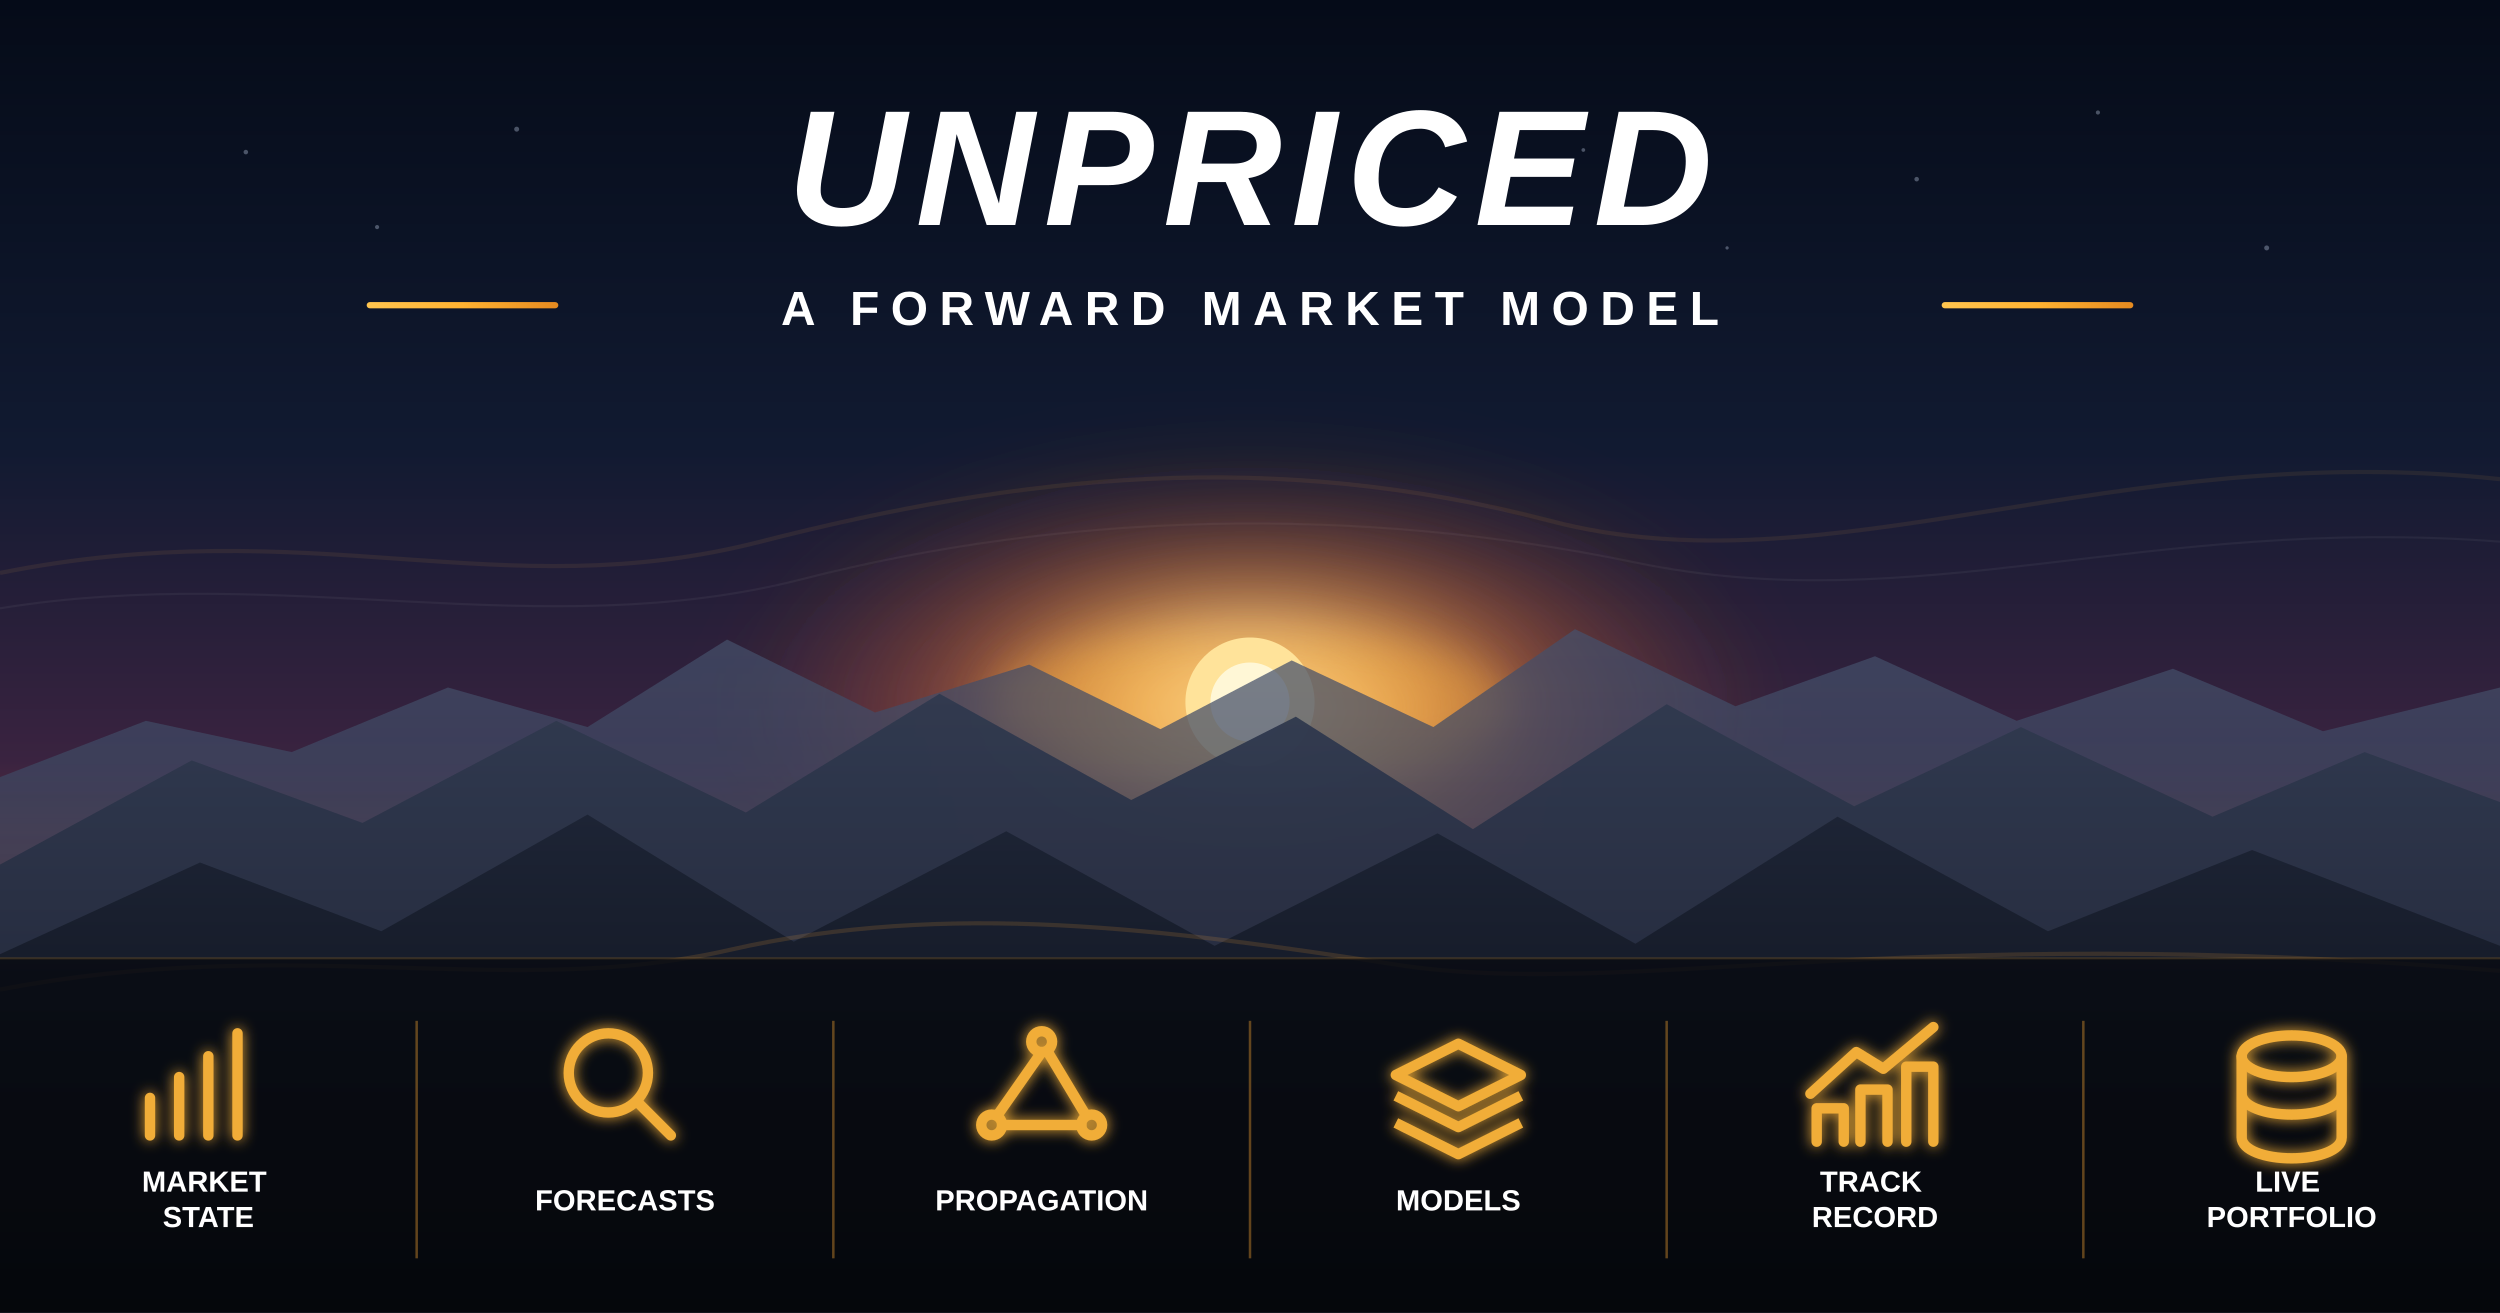
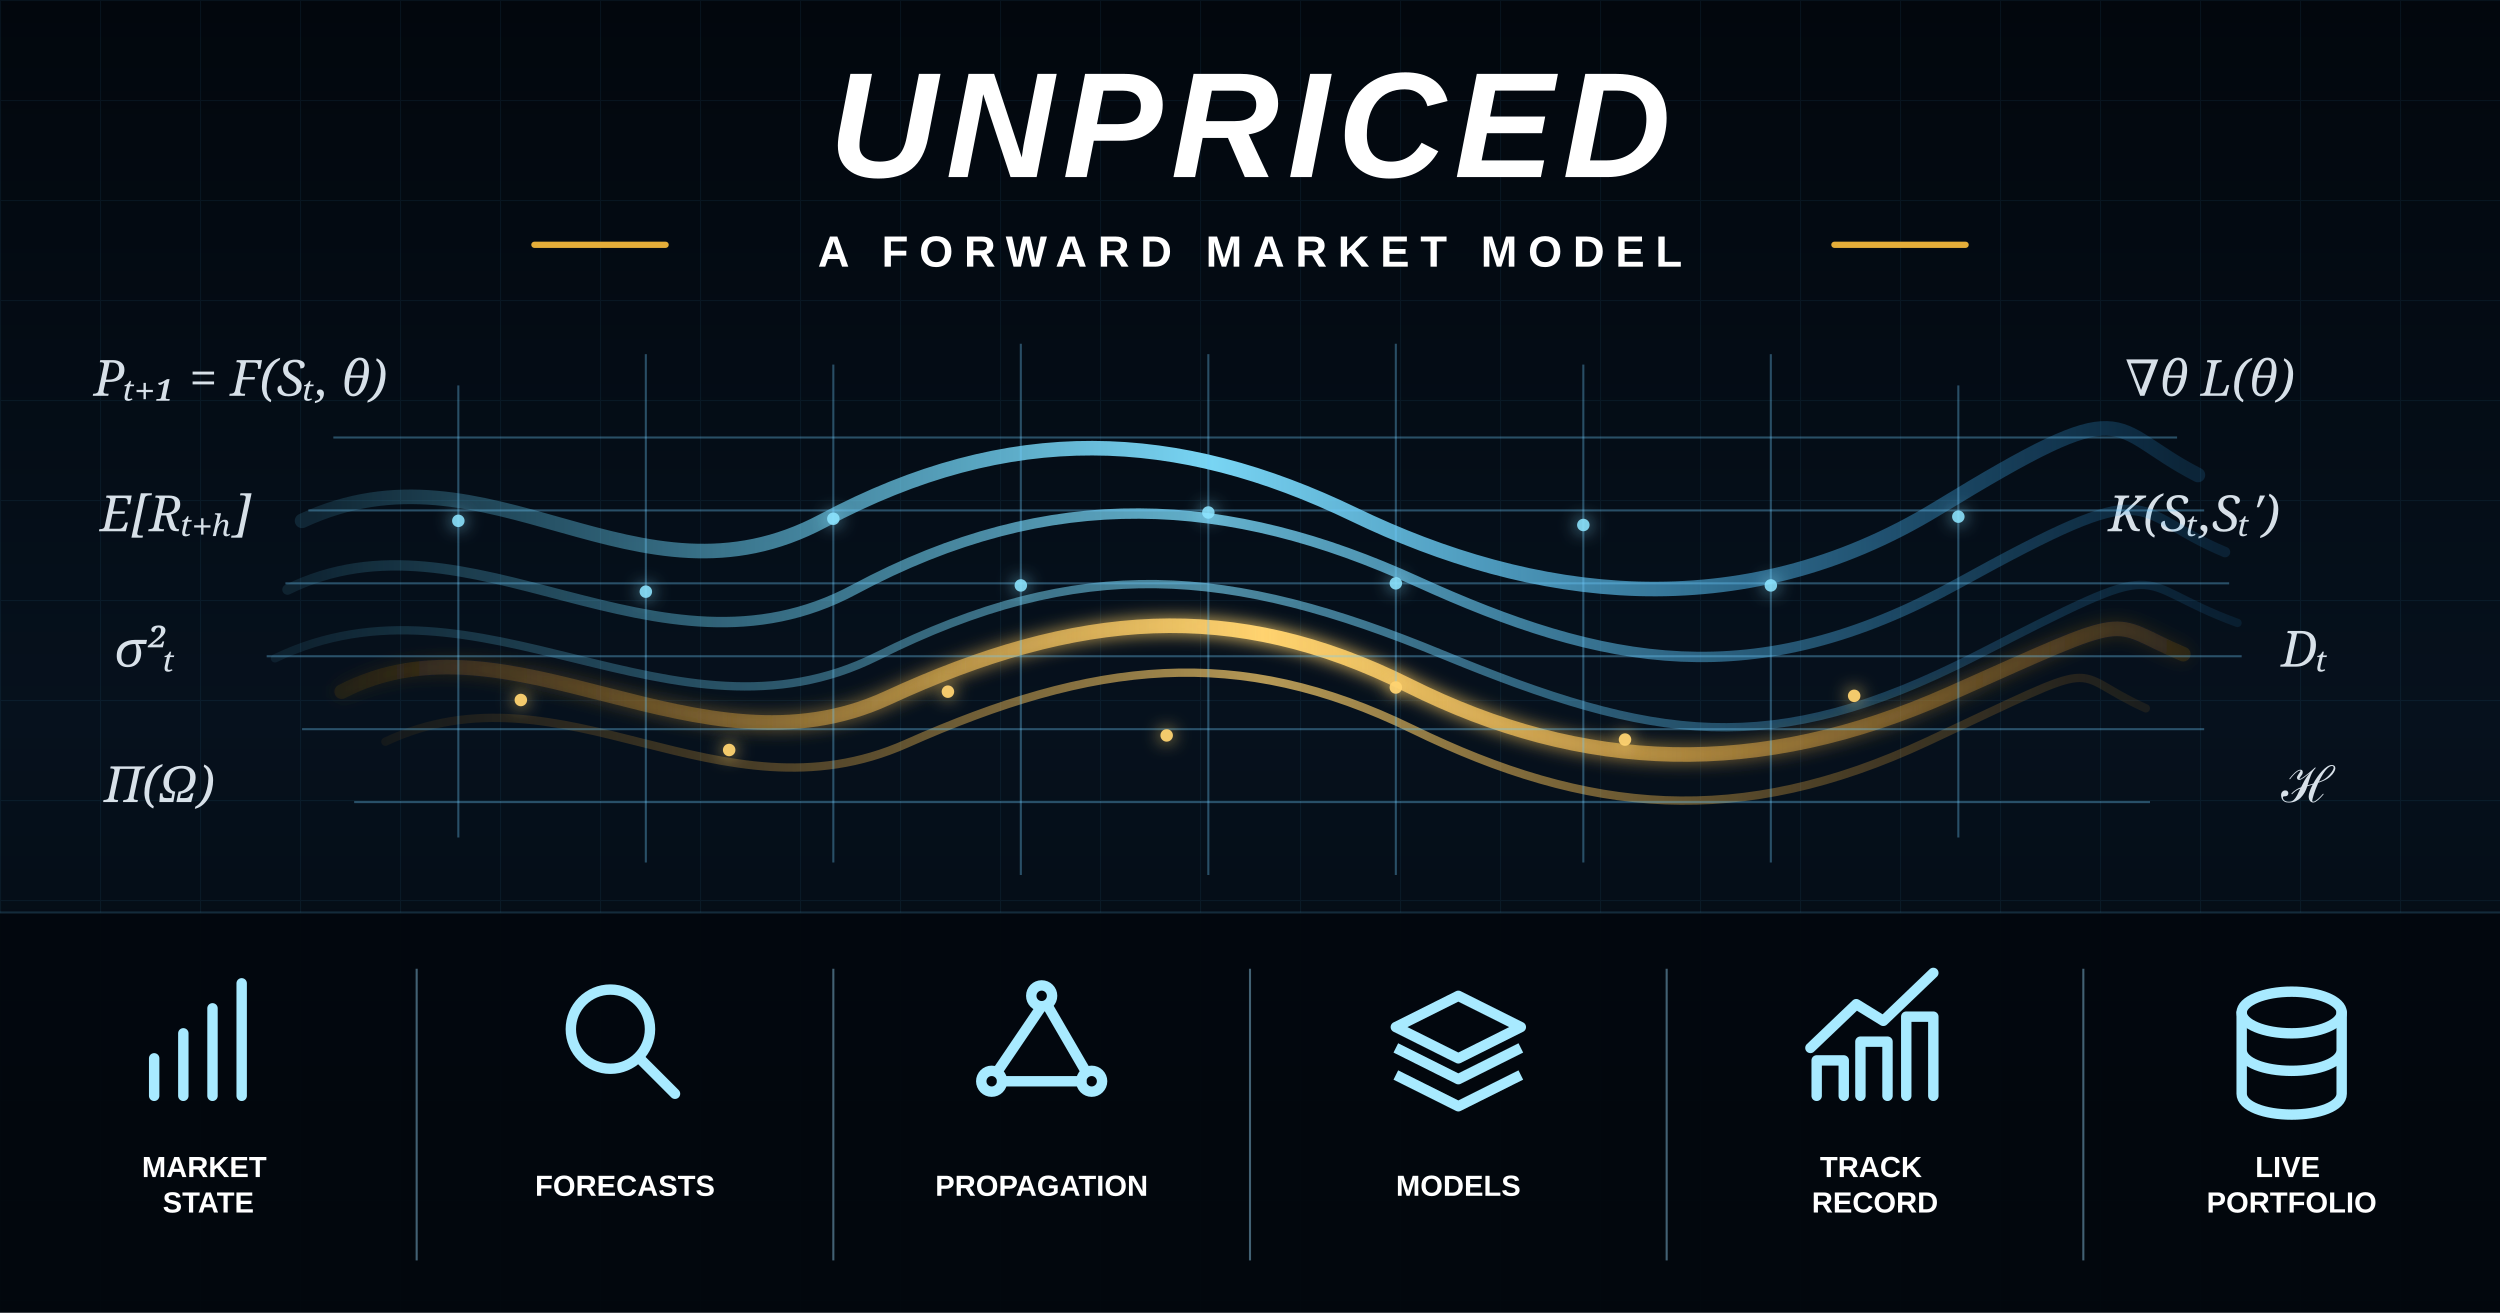
<svg xmlns="http://www.w3.org/2000/svg" width="1200" height="630" viewBox="0 0 1200 630">
  <defs>
-     <linearGradient id="sky" x1="0" y1="0" x2="0" y2="1">
-       <stop offset="0" stop-color="#050b18" />
-       <stop offset="0.34" stop-color="#111a31" />
-       <stop offset="0.58" stop-color="#3a2340" />
-       <stop offset="0.73" stop-color="#8d4337" />
-       <stop offset="0.84" stop-color="#e37a34" />
-       <stop offset="1" stop-color="#160e16" />
+     <linearGradient id="bg" x1="0" y1="0" x2="0" y2="1">
+       <stop offset="0" stop-color="#02070d" />
+       <stop offset="0.55" stop-color="#06111d" />
+       <stop offset="1" stop-color="#02060b" />
    </linearGradient>
-     <radialGradient id="horizonGlow" cx="50%" cy="50%" r="50%">
-       <stop offset="0" stop-color="#fffbe8" stop-opacity="1" />
-       <stop offset="0.14" stop-color="#ffe295" stop-opacity="0.98" />
-       <stop offset="0.34" stop-color="#ffb24f" stop-opacity="0.85" />
-       <stop offset="0.64" stop-color="#ef6f32" stop-opacity="0.32" />
-       <stop offset="1" stop-color="#ef6f32" stop-opacity="0" />
-     </radialGradient>
-     <linearGradient id="farMount" x1="0" y1="0" x2="0" y2="1">
-       <stop offset="0" stop-color="#45506b" />
-       <stop offset="1" stop-color="#222a3f" />
-     </linearGradient>
-     <linearGradient id="midMount" x1="0" y1="0" x2="0" y2="1">
-       <stop offset="0" stop-color="#30394f" />
-       <stop offset="1" stop-color="#151b2b" />
-     </linearGradient>
-     <linearGradient id="nearMount" x1="0" y1="0" x2="0" y2="1">
-       <stop offset="0" stop-color="#1d2435" />
-       <stop offset="1" stop-color="#080b12" />
-     </linearGradient>
-     <linearGradient id="panel" x1="0" y1="0" x2="0" y2="1">
-       <stop offset="0" stop-color="#080b12" stop-opacity="0.84" />
-       <stop offset="1" stop-color="#05070b" stop-opacity="0.98" />
+     <linearGradient id="blue" x1="0" y1="0" x2="1" y2="0">
+       <stop offset="0" stop-color="#63d7ff" stop-opacity="0.12" />
+       <stop offset="0.48" stop-color="#7fdfff" stop-opacity="0.95" />
+       <stop offset="1" stop-color="#2f9fe8" stop-opacity="0.16" />
    </linearGradient>
    <linearGradient id="gold" x1="0" y1="0" x2="1" y2="0">
-       <stop offset="0" stop-color="#ffc54f" />
-       <stop offset="0.5" stop-color="#ffb231" />
-       <stop offset="1" stop-color="#e58a20" />
+       <stop offset="0" stop-color="#8f5c13" stop-opacity="0.15" />
+       <stop offset="0.5" stop-color="#ffd36f" stop-opacity="1" />
+       <stop offset="1" stop-color="#be7e1f" stop-opacity="0.16" />
    </linearGradient>
-     <filter id="blur22" x="-80%" y="-80%" width="260%" height="260%">
-       <feGaussianBlur stdDeviation="22" />
-     </filter>
-     <filter id="blur9" x="-80%" y="-80%" width="260%" height="260%">
-       <feGaussianBlur stdDeviation="9" />
-     </filter>
-     <filter id="goldGlow" x="-80%" y="-80%" width="260%" height="260%">
-       <feGaussianBlur stdDeviation="3.2" result="b" />
+     <filter id="glow" x="-50%" y="-50%" width="200%" height="200%">
+       <feGaussianBlur stdDeviation="4" result="b" />
      <feMerge>
        <feMergeNode in="b" />
        <feMergeNode in="SourceGraphic" />
      </feMerge>
    </filter>
+     <pattern id="grid" width="48" height="48" patternUnits="userSpaceOnUse">
+       <path d="M48 0H0V48" fill="none" stroke="#4aa7d8" stroke-opacity="0.08" stroke-width="1" />
+     </pattern>
  </defs>
-   <rect width="1200" height="630" fill="url(#sky)" />
-   <g fill="#d8e7ff" opacity="0.32">
-     <circle cx="118" cy="73" r="1.1" />
-     <circle cx="181" cy="109" r="1" />
-     <circle cx="248" cy="62" r="1.2" />
-     <circle cx="920" cy="86" r="1.1" />
-     <circle cx="1007" cy="54" r="1" />
-     <circle cx="1088" cy="119" r="1.2" />
-     <circle cx="760" cy="72" r="0.9" />
-     <circle cx="829" cy="119" r="0.8" />
-     <circle cx="386" cy="99" r="0.9" />
+   <rect width="1200" height="630" fill="url(#bg)" />
+   <rect width="1200" height="630" fill="url(#grid)" />
+   <g font-family="Arial, Helvetica, sans-serif" text-anchor="middle">
+     <text x="600" y="85" fill="#fff" font-size="72" font-style="italic" font-weight="800" letter-spacing="4">UNPRICED</text>
+     <rect x="255" y="116" width="66" height="3" rx="1.5" fill="#e4ad39" />
+     <rect x="879" y="116" width="66" height="3" rx="1.5" fill="#e4ad39" />
+     <text x="600" y="128" fill="#fff" font-size="21" font-weight="700" letter-spacing="5.2">A FORWARD MARKET MODEL</text>
  </g>
-   <path d="M0 275 C150 245 240 292 365 260 S610 215 744 250 S1015 210 1200 230" fill="none" stroke="#ffb84a" stroke-opacity="0.08" stroke-width="2" />
-   <path d="M0 292 C135 270 260 310 385 278 S650 242 785 270 S1030 247 1200 260" fill="none" stroke="#ffffff" stroke-opacity="0.05" stroke-width="1" />
-   <ellipse cx="600" cy="340" rx="245" ry="118" fill="url(#horizonGlow)" filter="url(#blur22)" />
-   <ellipse cx="600" cy="337" rx="125" ry="36" fill="#ffb13a" opacity="0.34" filter="url(#blur9)" />
-   <circle cx="600" cy="337" r="31" fill="#ffe39a" />
-   <circle cx="600" cy="337" r="19" fill="#fff7d6" />
-   <path d="M0 373 L70 346 L140 361 L215 330 L282 349 L349 307 L420 342 L494 319 L557 350 L620 317 L688 349 L756 302 L833 339 L900 315 L968 346 L1043 321 L1115 351 L1200 330 L1200 630 L0 630 Z" fill="url(#farMount)" opacity="0.72" />
-   <path d="M0 415 L92 365 L174 395 L267 346 L358 390 L451 333 L543 384 L622 344 L707 398 L800 338 L890 387 L970 349 L1062 392 L1135 361 L1200 385 L1200 630 L0 630 Z" fill="url(#midMount)" opacity="0.94" />
-   <path d="M0 458 L96 414 L183 447 L282 391 L381 452 L483 399 L583 454 L690 400 L785 453 L882 392 L983 447 L1081 408 L1200 454 L1200 630 L0 630 Z" fill="url(#nearMount)" />
-   <path d="M0 475 C140 448 245 480 350 456 S560 446 670 463 S910 442 1200 466" fill="none" stroke="#ef9c35" stroke-opacity="0.16" stroke-width="2" />
-   <g font-family="Arial, Helvetica, sans-serif" text-anchor="middle">
-     <text x="600" y="108" fill="#ffffff" font-size="79" font-style="italic" font-weight="800" letter-spacing="4.5">UNPRICED</text>
-     <rect x="176" y="145" width="92" height="3" rx="1.5" fill="url(#gold)" />
-     <rect x="932" y="145" width="92" height="3" rx="1.5" fill="url(#gold)" />
-     <text x="600" y="156" fill="#ffffff" font-size="23" font-weight="700" letter-spacing="5.5">A FORWARD MARKET MODEL</text>
+   <g fill="#eef7ff" font-family="Georgia, serif" font-size="24" font-style="italic" opacity="0.9">
+     <text x="45" y="190">Pₜ₊₁ = F(Sₜ, θ)</text>
+     <text x="48" y="255">E[Rₜ₊ₕ]</text>
+     <text x="55" y="320">σ²ₜ</text>
+     <text x="50" y="385">Π(Ω)</text>
+     <text x="1020" y="190">∇θ L(θ)</text>
+     <text x="1012" y="255">K(Sₜ,Sₜ′)</text>
+     <text x="1095" y="320">Dₜ</text>
+     <text x="1095" y="385">ℋ</text>
  </g>
-   <rect x="0" y="460" width="1200" height="170" fill="url(#panel)" />
-   <line x1="0" y1="460" x2="1200" y2="460" stroke="#f0a734" stroke-opacity="0.18" />
-   <g font-family="Arial, Helvetica, sans-serif" text-anchor="middle">
-     <g stroke="#9b6925" stroke-opacity="0.62" stroke-width="1.2">
-       <line x1="200" y1="490" x2="200" y2="604" />
-       <line x1="400" y1="490" x2="400" y2="604" />
-       <line x1="600" y1="490" x2="600" y2="604" />
-       <line x1="800" y1="490" x2="800" y2="604" />
-       <line x1="1000" y1="490" x2="1000" y2="604" />
+   <g fill="none" stroke-linecap="round" stroke-linejoin="round">
+     <path d="M145 250 C235 208 305 298 395 250 S565 206 650 247 S835 302 930 244 S1010 205 1055 228" stroke="url(#blue)" stroke-width="7" />
+     <path d="M138 283 C225 240 315 334 410 283 S590 238 680 279 S842 334 940 280 S1020 245 1068 265" stroke="url(#blue)" stroke-width="5" opacity="0.82" />
+     <path d="M132 316 C230 269 323 364 421 315 S590 272 692 314 S850 365 948 315 S1019 279 1074 299" stroke="url(#blue)" stroke-width="4" opacity="0.62" />
+     <path d="M164 332 C245 290 335 377 426 335 S592 287 676 329 S844 374 936 333 S1010 298 1048 314" stroke="url(#gold)" stroke-width="7" filter="url(#glow)" />
+     <path d="M185 356 C270 316 345 397 435 357 S594 309 678 350 S835 398 925 356 S990 322 1030 340" stroke="url(#gold)" stroke-width="4" opacity="0.7" />
+   </g>
+   <g stroke="#70cfff" stroke-opacity="0.34" fill="none" stroke-width="1">
+     <path d="M160 210L1045 210M148 245L1058 245M137 280L1070 280M128 315L1076 315M145 350L1058 350M170 385L1032 385" />
+     <path d="M220 185L220 402M310 170L310 414M400 175L400 414M490 165L490 420M580 170L580 420M670 165L670 420M760 175L760 414M850 170L850 414M940 185L940 402" />
+   </g>
+   <g fill="#8de4ff" opacity="0.9" filter="url(#glow)">
+     <circle cx="220" cy="250" r="3" />
+     <circle cx="310" cy="284" r="3" />
+     <circle cx="400" cy="249" r="3" />
+     <circle cx="490" cy="281" r="3" />
+     <circle cx="580" cy="246" r="3" />
+     <circle cx="670" cy="280" r="3" />
+     <circle cx="760" cy="252" r="3" />
+     <circle cx="850" cy="281" r="3" />
+     <circle cx="940" cy="248" r="3" />
+   </g>
+   <g fill="#ffd36f" opacity="0.95" filter="url(#glow)">
+     <circle cx="250" cy="336" r="3" />
+     <circle cx="350" cy="360" r="3" />
+     <circle cx="455" cy="332" r="3" />
+     <circle cx="560" cy="353" r="3" />
+     <circle cx="670" cy="330" r="3" />
+     <circle cx="780" cy="355" r="3" />
+     <circle cx="890" cy="334" r="3" />
+   </g>
+   <rect x="0" y="438" width="1200" height="192" fill="#03080e" fill-opacity="0.97" />
+   <line x1="0" y1="438" x2="1200" y2="438" stroke="#5fbdf3" stroke-opacity="0.18" />
+   <g stroke="#426173" stroke-width="1">
+     <line x1="200" y1="465" x2="200" y2="605" />
+     <line x1="400" y1="465" x2="400" y2="605" />
+     <line x1="600" y1="465" x2="600" y2="605" />
+     <line x1="800" y1="465" x2="800" y2="605" />
+     <line x1="1000" y1="465" x2="1000" y2="605" />
+   </g>
+   <g font-family="Arial, Helvetica, sans-serif" text-anchor="middle" fill="#fff" font-size="14" font-weight="700">
+     <g transform="translate(100 472)" stroke="#a8eaff" fill="none" stroke-width="5" stroke-linecap="round">
+       <path d="M-26 54V36M-12 54V24M2 54V12M16 54V0" />
    </g>
-     <g transform="translate(100 500)" stroke="#f1ad39" fill="none" stroke-width="5" stroke-linecap="round" filter="url(#goldGlow)">
-       <path d="M-28 45V27M-14 45V17M0 45V7M14 45V-4" />
-     </g>
-     <text x="100" y="572" fill="#ffffff" font-size="14" font-weight="700">
+     <text x="100" y="565">
      <tspan x="100">MARKET</tspan>
      <tspan x="100" dy="17">STATE</tspan>
    </text>
-     <g transform="translate(300 515)" stroke="#f1ad39" fill="none" stroke-width="5" stroke-linecap="round" filter="url(#goldGlow)">
-       <circle cx="-8" cy="0" r="19" />
-       <path d="M6 14l16 16" />
+     <g transform="translate(300 494)" stroke="#a8eaff" fill="none" stroke-width="5" stroke-linecap="round">
+       <circle cx="-7" cy="0" r="19" />
+       <path d="M7 14l17 17" />
    </g>
-     <text x="300" y="581" fill="#ffffff" font-size="14" font-weight="700">FORECASTS</text>
-     <g transform="translate(500 500)" stroke="#f1ad39" fill="none" stroke-width="5" stroke-linecap="round" stroke-linejoin="round" filter="url(#goldGlow)">
+     <text x="300" y="574">FORECASTS</text>
+     <g transform="translate(500 478)" stroke="#a8eaff" fill="none" stroke-width="5" stroke-linecap="round" stroke-linejoin="round">
      <circle cx="0" cy="0" r="5" />
-       <circle cx="-24" cy="40" r="5" />
-       <circle cx="24" cy="40" r="5" />
-       <path d="M0 5L-21 35M3 5L21 35M-19 40h38" />
+       <circle cx="-24" cy="41" r="5" />
+       <circle cx="24" cy="41" r="5" />
+       <path d="M0 5L-21 36M3 5L21 36M-19 41h38" />
    </g>
-     <text x="500" y="581" fill="#ffffff" font-size="14" font-weight="700">PROPAGATION</text>
-     <g transform="translate(700 501)" stroke="#f1ad39" fill="none" stroke-width="5" stroke-linejoin="round" filter="url(#goldGlow)">
+     <text x="500" y="574">PROPAGATION</text>
+     <g transform="translate(700 478)" stroke="#a8eaff" fill="none" stroke-width="5" stroke-linejoin="round">
      <path d="M0 0l30 15L0 30l-30-15zM-30 25L0 40l30-15M-30 38L0 53l30-15" />
    </g>
-     <text x="700" y="581" fill="#ffffff" font-size="14" font-weight="700">MODELS</text>
-     <g transform="translate(900 501)" stroke="#f1ad39" fill="none" stroke-width="5" stroke-linecap="round" stroke-linejoin="round" filter="url(#goldGlow)">
-       <path d="M-28 47V31h13v16M-7 47V22H6v25M15 47V11h13v36M-31 24L-9 4L4 12L28-8" />
+     <text x="700" y="574">MODELS</text>
+     <g transform="translate(900 475)" stroke="#a8eaff" fill="none" stroke-width="5" stroke-linecap="round" stroke-linejoin="round">
+       <path d="M-28 51V34h13v17M-7 51V25H6v26M15 51V13h13v38M-31 28L-9 7L4 15L28-8" />
    </g>
-     <text x="900" y="572" fill="#ffffff" font-size="14" font-weight="700">
+     <text x="900" y="565">
      <tspan x="900">TRACK</tspan>
      <tspan x="900" dy="17">RECORD</tspan>
    </text>
-     <g transform="translate(1100 501)" stroke="#f1ad39" fill="none" stroke-width="5" stroke-linecap="round" filter="url(#goldGlow)">
-       <ellipse cx="0" cy="6" rx="24" ry="10" />
-       <path d="M-24 6v39c0 6 11 10 24 10s24-4 24-10V6M-24 24c0 6 11 10 24 10s24-4 24-10" />
+     <g transform="translate(1100 478)" stroke="#a8eaff" fill="none" stroke-width="5" stroke-linecap="round">
+       <ellipse cx="0" cy="8" rx="24" ry="10" />
+       <path d="M-24 8v39c0 6 11 10 24 10s24-4 24-10V8M-24 26c0 6 11 10 24 10s24-4 24-10" />
    </g>
-     <text x="1100" y="572" fill="#ffffff" font-size="14" font-weight="700">
+     <text x="1100" y="565">
      <tspan x="1100">LIVE</tspan>
      <tspan x="1100" dy="17">PORTFOLIO</tspan>
    </text>
  </g>
</svg>
